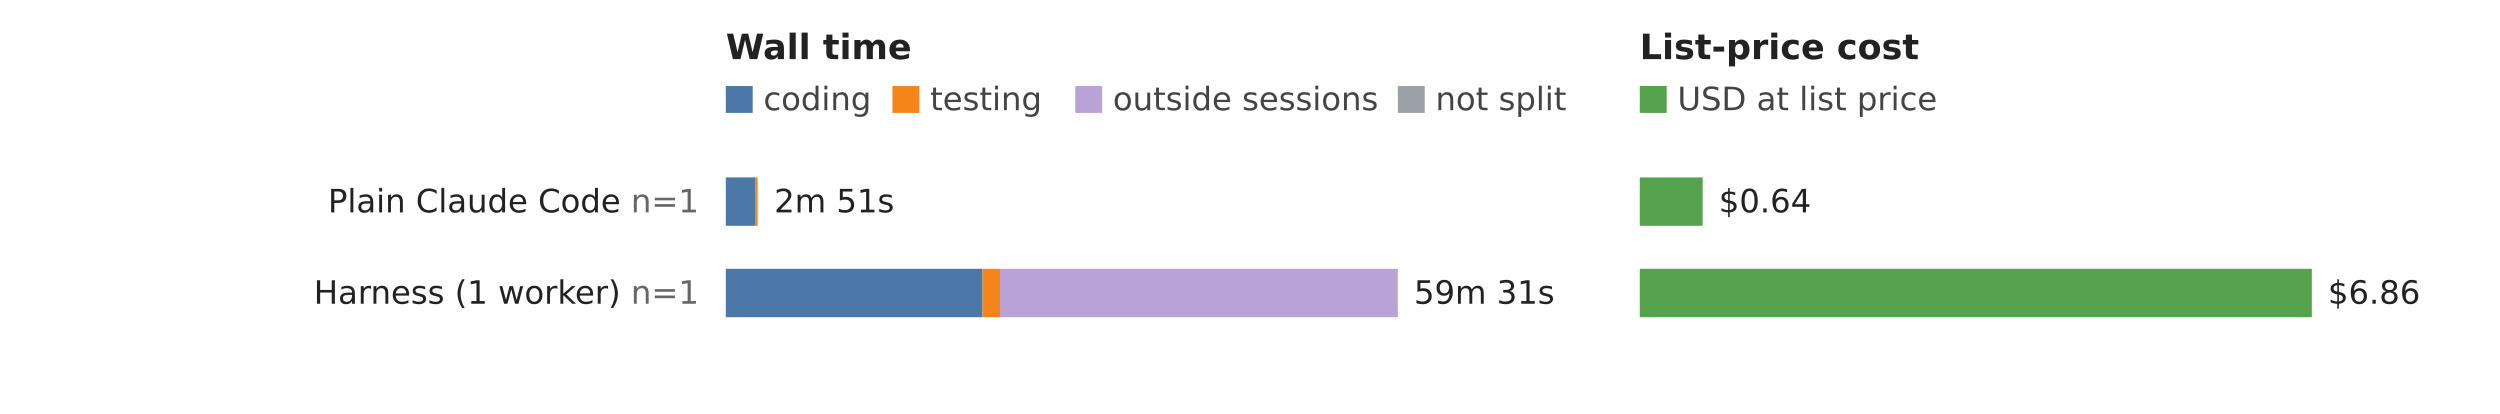
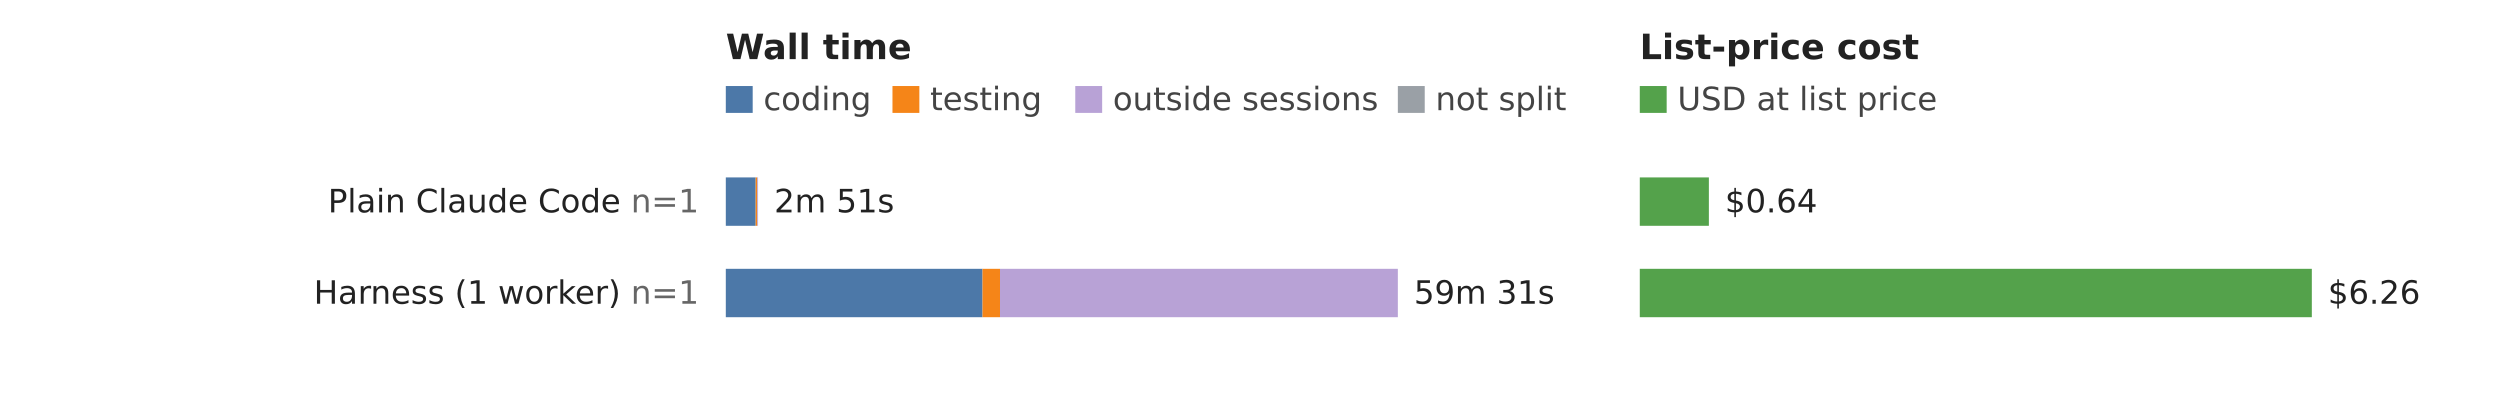
<svg xmlns="http://www.w3.org/2000/svg" width="930" height="154" viewBox="0 0 930 154" font-family="DejaVu Sans, Verdana, Arial, sans-serif" font-size="12">
  <rect width="930" height="154" fill="#ffffff" />
  <text x="270" y="22" font-size="13" font-weight="bold" fill="#222222">Wall time</text>
  <text x="610" y="22" font-size="13" font-weight="bold" fill="#222222">List-price cost</text>
  <rect x="270" y="32" width="10" height="10" fill="#4c78a8" />
  <text x="284" y="41" fill="#444444">coding</text>
  <rect x="332" y="32" width="10" height="10" fill="#f58518" />
  <text x="346" y="41" fill="#444444">testing</text>
  <rect x="400" y="32" width="10" height="10" fill="#b8a2d6" />
  <text x="414" y="41" fill="#444444">outside sessions</text>
  <rect x="520" y="32" width="10" height="10" fill="#9aa0a6" />
  <text x="534" y="41" fill="#444444">not split</text>
  <rect x="610" y="32" width="10" height="10" fill="#54a24b" />
  <text x="624" y="41" fill="#444444">USD at list price</text>
  <text x="260" y="79" text-anchor="end" fill="#222222">Plain Claude Code <tspan fill="#666666">n=1</tspan>
  </text>
  <rect x="270.0" y="66" width="11.1" height="18" fill="#4c78a8" />
  <rect x="281.1" y="66" width="0.6" height="18" fill="#f58518" />
  <rect x="281.7" y="66" width="0.3" height="18" fill="#b8a2d6" />
  <text x="288.0" y="79" fill="#222222">2m 51s</text>
-   <rect x="610" y="66" width="23.4" height="18" fill="#54a24b" />
-   <text x="639.4" y="79" fill="#222222">$0.64</text>
+   <rect x="610" y="66" width="25.7" height="18" fill="#54a24b" />
+   <text x="641.7" y="79" fill="#222222">$0.64</text>
  <text x="260" y="113" text-anchor="end" fill="#222222">Harness (1 worker) <tspan fill="#666666">n=1</tspan>
  </text>
  <rect x="270.0" y="100" width="95.5" height="18" fill="#4c78a8" />
  <rect x="365.5" y="100" width="6.5" height="18" fill="#f58518" />
  <rect x="372.0" y="100" width="148.0" height="18" fill="#b8a2d6" />
  <text x="526.0" y="113" fill="#222222">59m 31s</text>
  <rect x="610" y="100" width="250.0" height="18" fill="#54a24b" />
-   <text x="866.0" y="113" fill="#222222">$6.86</text>
+   <text x="866.0" y="113" fill="#222222">$6.26</text>
</svg>
